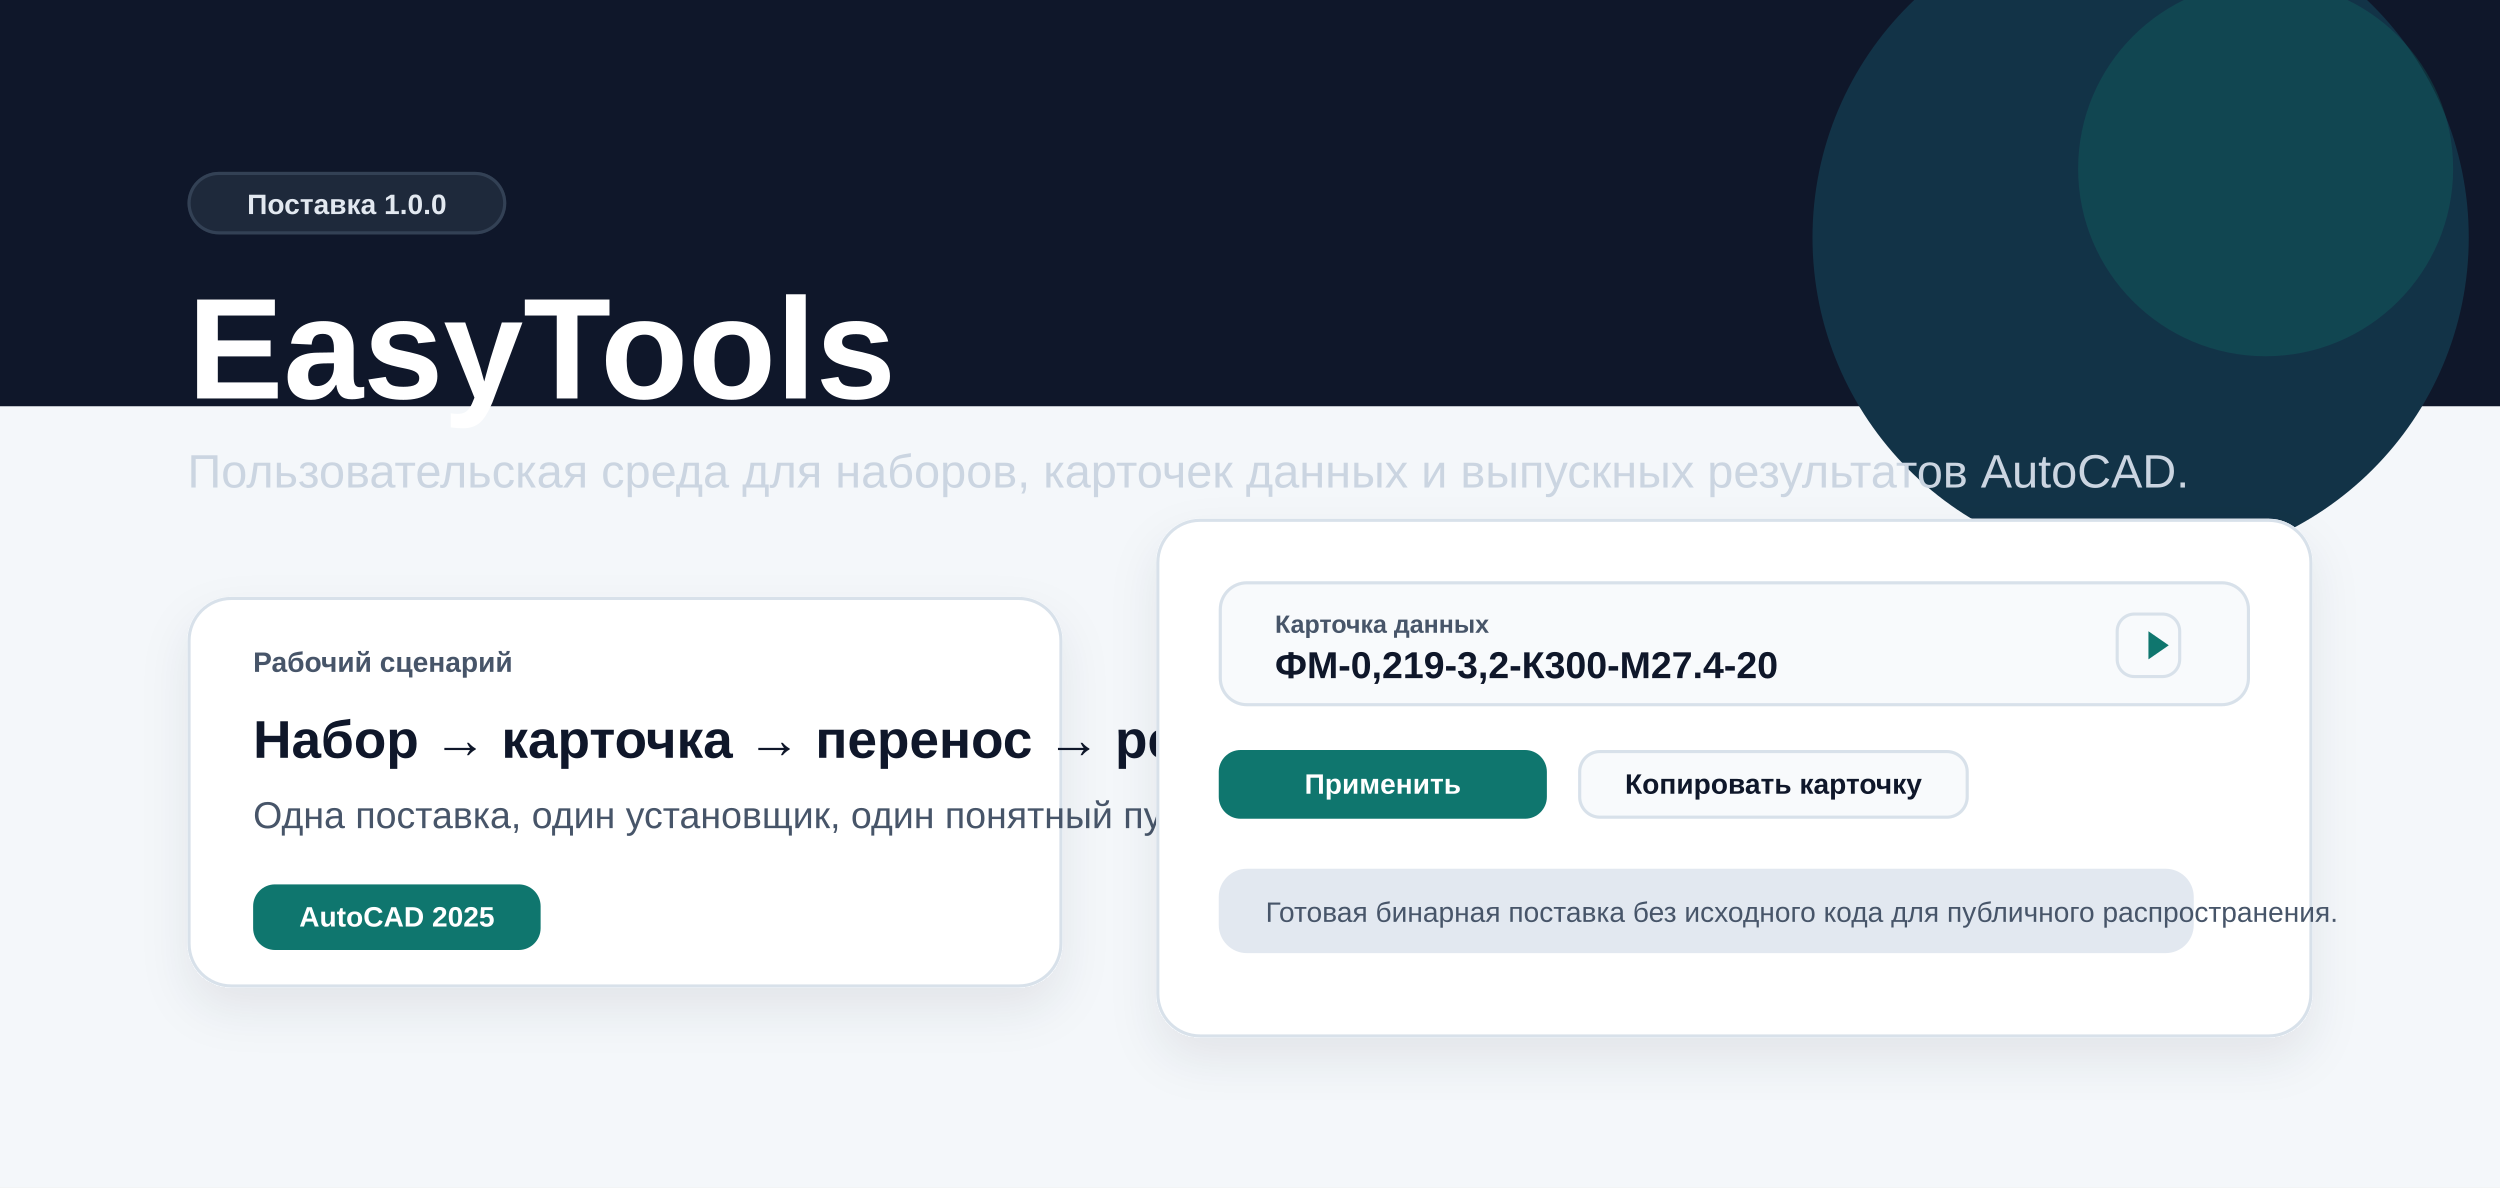
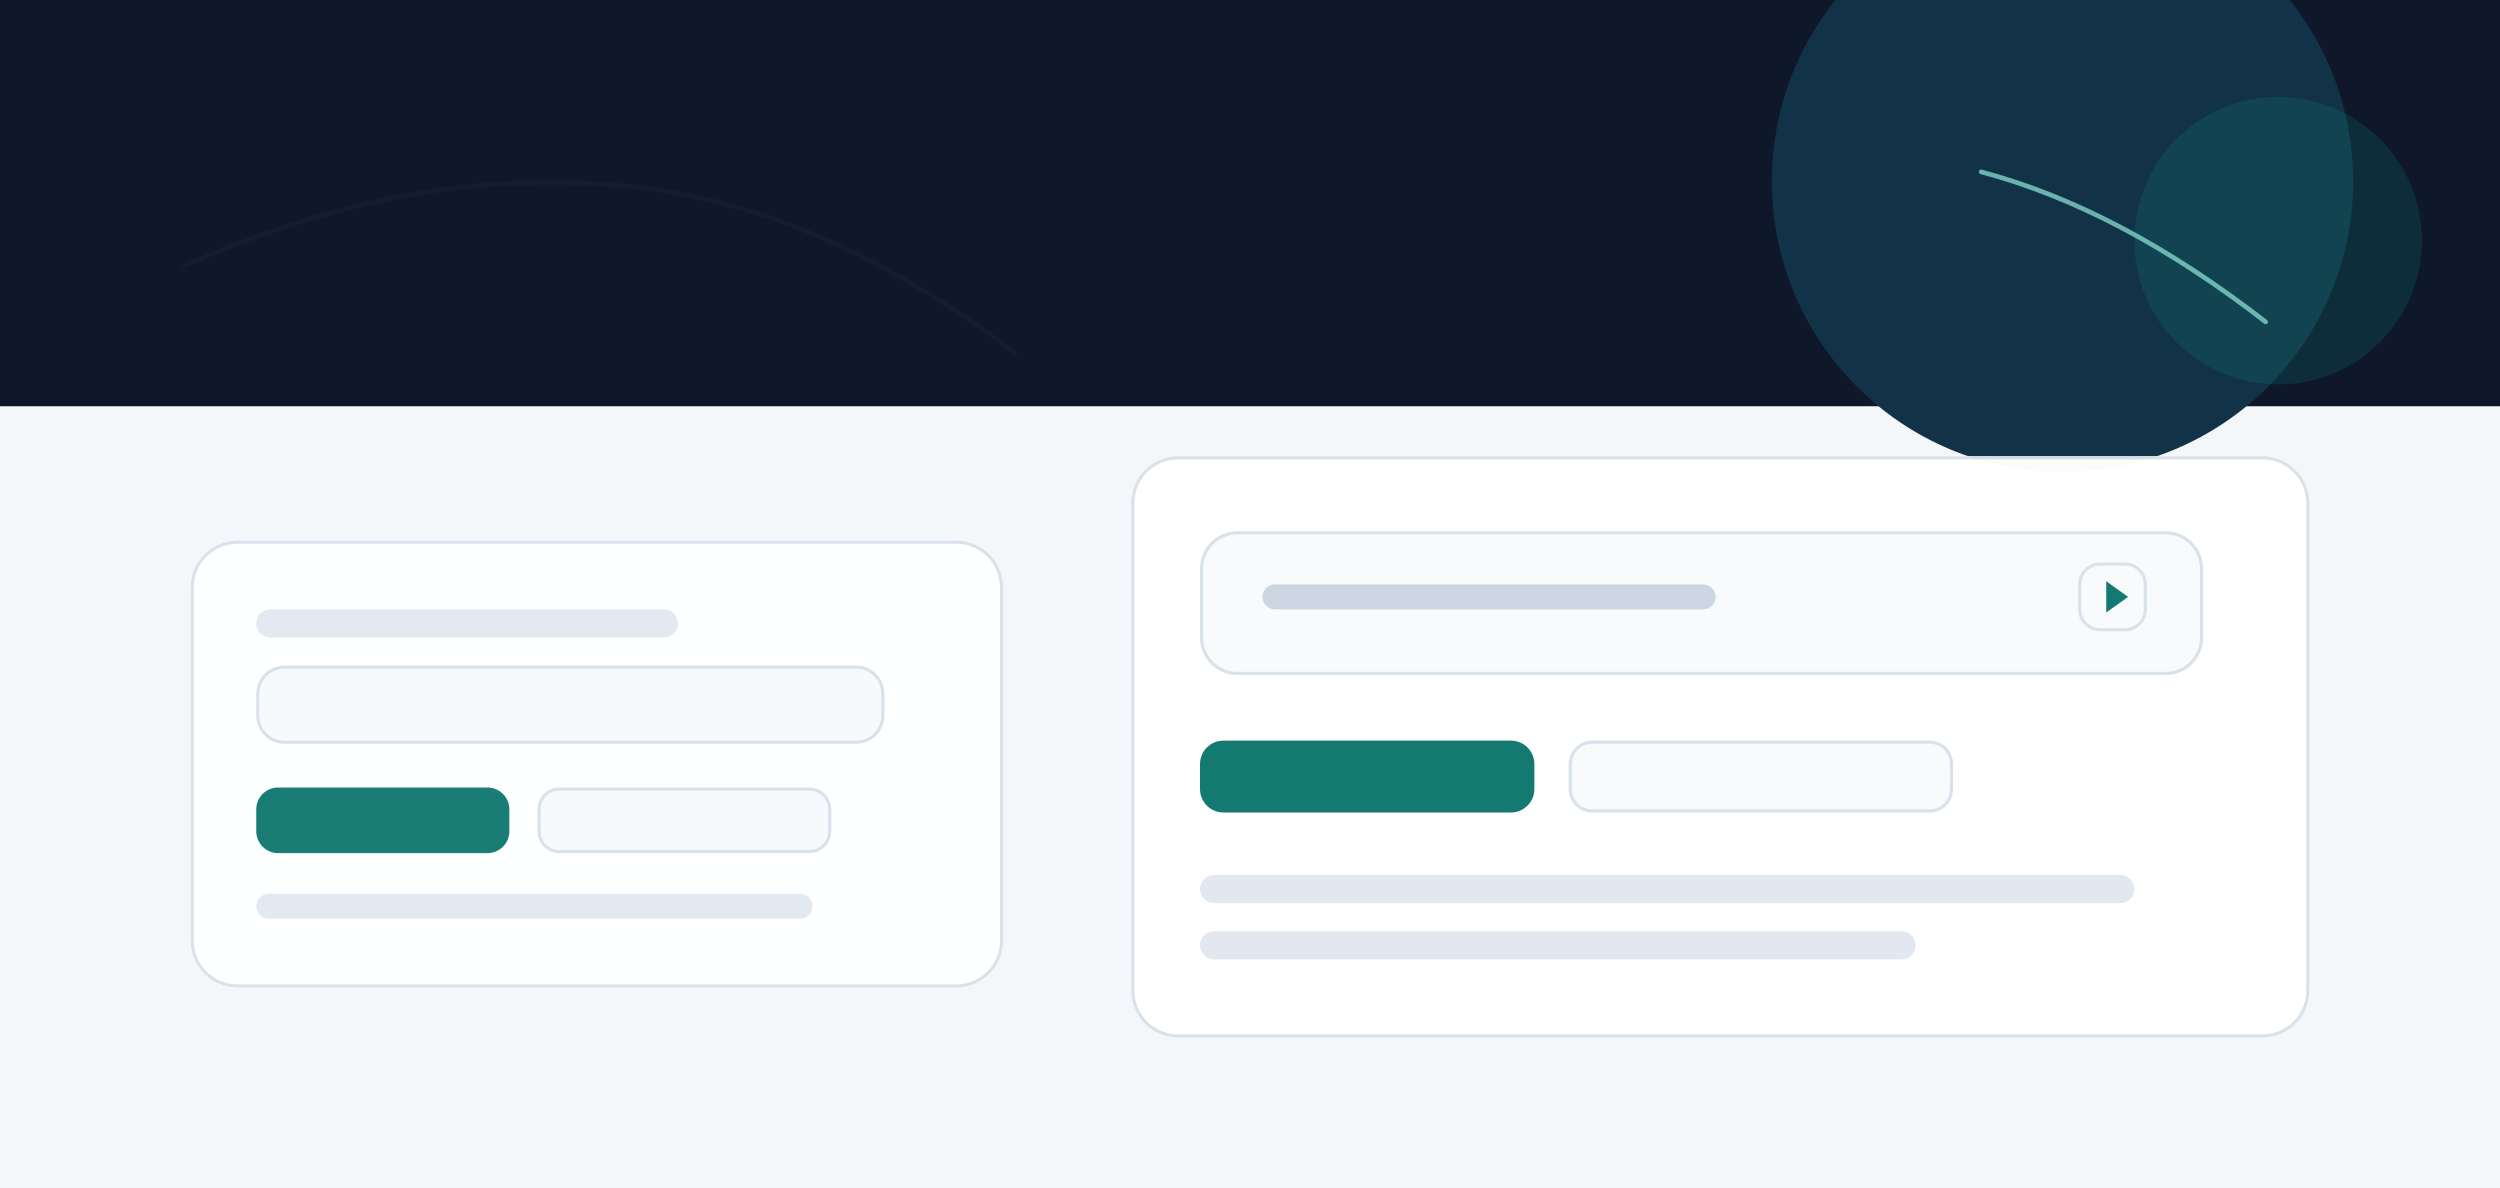
<svg xmlns="http://www.w3.org/2000/svg" width="1600" height="760" viewBox="0 0 1600 760" fill="none">
  <rect width="1600" height="760" fill="#F4F7FA" />
-   <rect width="1600" height="260" fill="#0F172A" />
-   <circle cx="1370" cy="152" r="210" fill="#123347" />
-   <circle cx="1450" cy="108" r="120" fill="#0F766E" fill-opacity="0.28" />
-   <rect x="120" y="110" width="204" height="40" rx="20" fill="#1E293B" />
-   <rect x="121" y="111" width="202" height="38" rx="19" stroke="#334155" stroke-width="2" />
-   <text x="222" y="137" fill="#E2E8F0" font-family="Segoe UI, Arial, sans-serif" font-size="18" font-weight="700" text-anchor="middle">Поставка 1.0.0</text>
-   <text x="120" y="255" fill="white" font-family="Segoe UI, Arial, sans-serif" font-size="92" font-weight="700">EasyTools</text>
-   <text x="120" y="312" fill="#CBD5E1" font-family="Segoe UI, Arial, sans-serif" font-size="30">Пользовательская среда для наборов, карточек данных и выпускных результатов AutoCAD.</text>
-   <g filter="url(#shadow)">
-     <rect x="120" y="382" width="560" height="250" rx="28" fill="white" />
-     <rect x="121" y="383" width="558" height="248" rx="27" stroke="#D8E1EA" stroke-width="2" />
+   <rect x="0" y="0" width="1600" height="260" fill="#0F172A" />
+   <circle cx="1320" cy="116" r="186" fill="#123347" />
+   <circle cx="1458" cy="154" r="92" fill="#0F766E" fill-opacity="0.24" />
+   <g opacity="0.95">
+     <rect x="122" y="346" width="520" height="286" rx="30" fill="white" />
+     <rect x="123" y="347" width="518" height="284" rx="29" stroke="#D8E1EA" stroke-width="2" />
+     <rect x="164" y="390" width="270" height="18" rx="9" fill="#E2E8F0" />
+     <rect x="164" y="426" width="402" height="50" rx="18" fill="#F8FAFC" />
+     <rect x="165" y="427" width="400" height="48" rx="17" stroke="#D8E1EA" stroke-width="2" />
+     <rect x="164" y="504" width="162" height="42" rx="14" fill="#0F766E" />
+     <rect x="344" y="504" width="188" height="42" rx="14" fill="#F8FAFC" />
+     <rect x="345" y="505" width="186" height="40" rx="13" stroke="#D8E1EA" stroke-width="2" />
+     <rect x="164" y="572" width="356" height="16" rx="8" fill="#E2E8F0" />
  </g>
-   <text x="162" y="430" fill="#475569" font-family="Segoe UI, Arial, sans-serif" font-size="18" font-weight="700">Рабочий сценарий</text>
-   <text x="162" y="485" fill="#0F172A" font-family="Segoe UI, Arial, sans-serif" font-size="34" font-weight="700">Набор → карточка → перенос → регистрация</text>
-   <text x="162" y="530" fill="#475569" font-family="Segoe UI, Arial, sans-serif" font-size="24">Одна поставка, один установщик, один понятный путь для пользователя.</text>
-   <rect x="162" y="566" width="184" height="42" rx="14" fill="#0F766E" />
-   <text x="254" y="593" fill="white" font-family="Segoe UI, Arial, sans-serif" font-size="18" font-weight="700" text-anchor="middle">AutoCAD 2025</text>
-   <g filter="url(#shadow)">
-     <rect x="740" y="332" width="740" height="332" rx="28" fill="white" />
-     <rect x="741" y="333" width="738" height="330" rx="27" stroke="#D8E1EA" stroke-width="2" />
+   <g opacity="0.98">
+     <rect x="724" y="292" width="754" height="372" rx="30" fill="white" />
+     <rect x="725" y="293" width="752" height="370" rx="29" stroke="#D8E1EA" stroke-width="2" />
+     <rect x="768" y="340" width="642" height="92" rx="24" fill="#F8FAFC" />
+     <rect x="769" y="341" width="640" height="90" rx="23" stroke="#D8E1EA" stroke-width="2" />
+     <rect x="808" y="374" width="290" height="16" rx="8" fill="#CBD5E1" />
+     <rect x="1330" y="360" width="44" height="44" rx="14" fill="#F8FAFC" />
+     <rect x="1331" y="361" width="42" height="42" rx="13" stroke="#D8E1EA" stroke-width="2" />
+     <path d="M1348 372L1362 382L1348 392V372Z" fill="#0F766E" />
+     <rect x="768" y="474" width="214" height="46" rx="15" fill="#0F766E" />
+     <rect x="1004" y="474" width="246" height="46" rx="15" fill="#F8FAFC" />
+     <rect x="1005" y="475" width="244" height="44" rx="14" stroke="#D8E1EA" stroke-width="2" />
+     <rect x="768" y="560" width="598" height="18" rx="9" fill="#E2E8F0" />
+     <rect x="768" y="596" width="458" height="18" rx="9" fill="#E2E8F0" />
  </g>
-   <rect x="780" y="372" width="660" height="80" rx="18" fill="#F8FAFC" />
-   <rect x="781" y="373" width="658" height="78" rx="17" stroke="#D8E1EA" stroke-width="2" />
-   <text x="816" y="405" fill="#475569" font-family="Segoe UI, Arial, sans-serif" font-size="16" font-weight="700">Карточка данных</text>
-   <text x="816" y="434" fill="#0F172A" font-family="Segoe UI, Arial, sans-serif" font-size="24" font-weight="700">ФМ-0,219-3,2-К300-М27.4-20</text>
-   <rect x="1354" y="392" width="42" height="42" rx="12" fill="#F8FAFC" />
-   <rect x="1355" y="393" width="40" height="40" rx="11" stroke="#D8E1EA" stroke-width="2" />
-   <path d="M1375 404L1388 413L1375 422V404Z" fill="#0F766E" />
-   <rect x="780" y="480" width="210" height="44" rx="14" fill="#0F766E" />
-   <text x="885" y="508" fill="white" font-family="Segoe UI, Arial, sans-serif" font-size="18" font-weight="700" text-anchor="middle">Применить</text>
-   <rect x="1010" y="480" width="250" height="44" rx="14" fill="#F8FAFC" />
-   <rect x="1011" y="481" width="248" height="42" rx="13" stroke="#D8E1EA" stroke-width="2" />
-   <text x="1135" y="508" fill="#0F172A" font-family="Segoe UI, Arial, sans-serif" font-size="18" font-weight="700" text-anchor="middle">Копировать карточку</text>
-   <rect x="780" y="556" width="624" height="54" rx="18" fill="#E2E8F0" />
-   <text x="810" y="590" fill="#475569" font-family="Segoe UI, Arial, sans-serif" font-size="18">Готовая бинарная поставка без исходного кода для публичного распространения.</text>
-   <defs>
-     <filter id="shadow" x="90" y="314" width="1420" height="390" filterUnits="userSpaceOnUse" color-interpolation-filters="sRGB">
-       <feFlood flood-opacity="0" result="BackgroundImageFix" />
-       <feColorMatrix in="SourceAlpha" type="matrix" values="0 0 0 0 0 0 0 0 0 0 0 0 0 0 0 0 0 0 127 0" result="hardAlpha" />
-       <feOffset dy="14" />
-       <feGaussianBlur stdDeviation="15" />
-       <feComposite in2="hardAlpha" operator="out" />
-       <feColorMatrix type="matrix" values="0 0 0 0 0.059 0 0 0 0 0.09 0 0 0 0 0.165 0 0 0 0.08 0" />
-       <feBlend mode="normal" in2="BackgroundImageFix" result="effect1_dropShadow_1_1" />
-       <feBlend mode="normal" in="SourceGraphic" in2="effect1_dropShadow_1_1" result="shape" />
-     </filter>
-   </defs>
+   <path d="M118 170C214 128 298 112 388 118C478 124 562 160 650 226" stroke="#1E293B" stroke-width="3" stroke-linecap="round" opacity="0.3" />
+   <path d="M1268 110C1328 126 1388 158 1450 206" stroke="#99F6E4" stroke-width="3" stroke-linecap="round" opacity="0.65" />
</svg>
